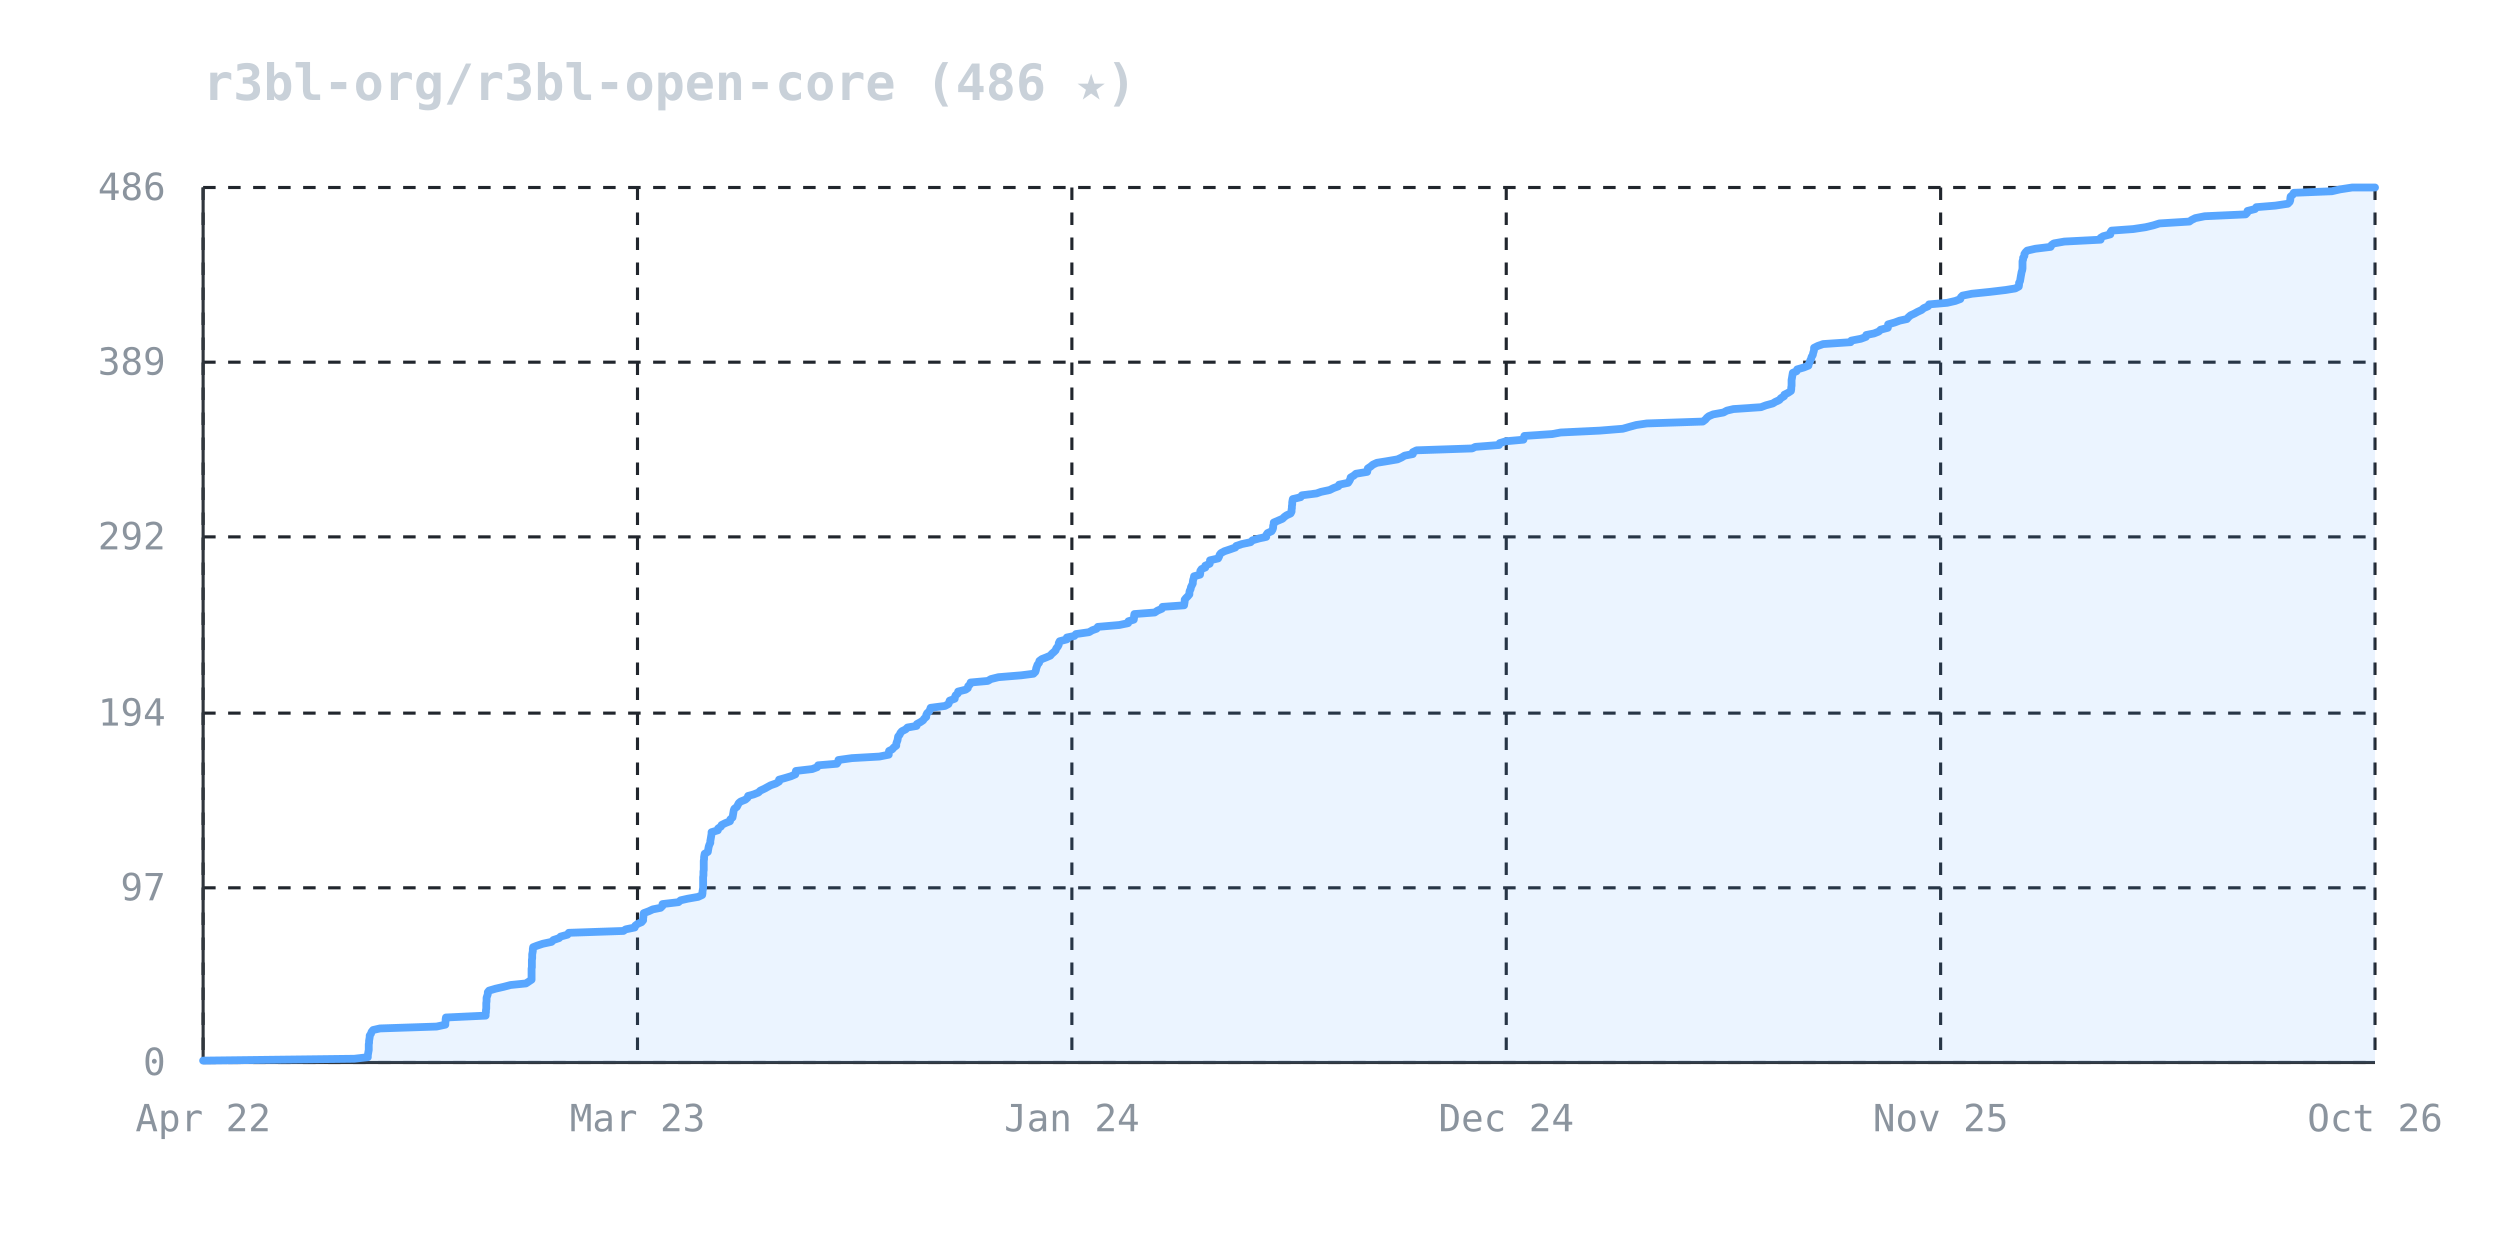
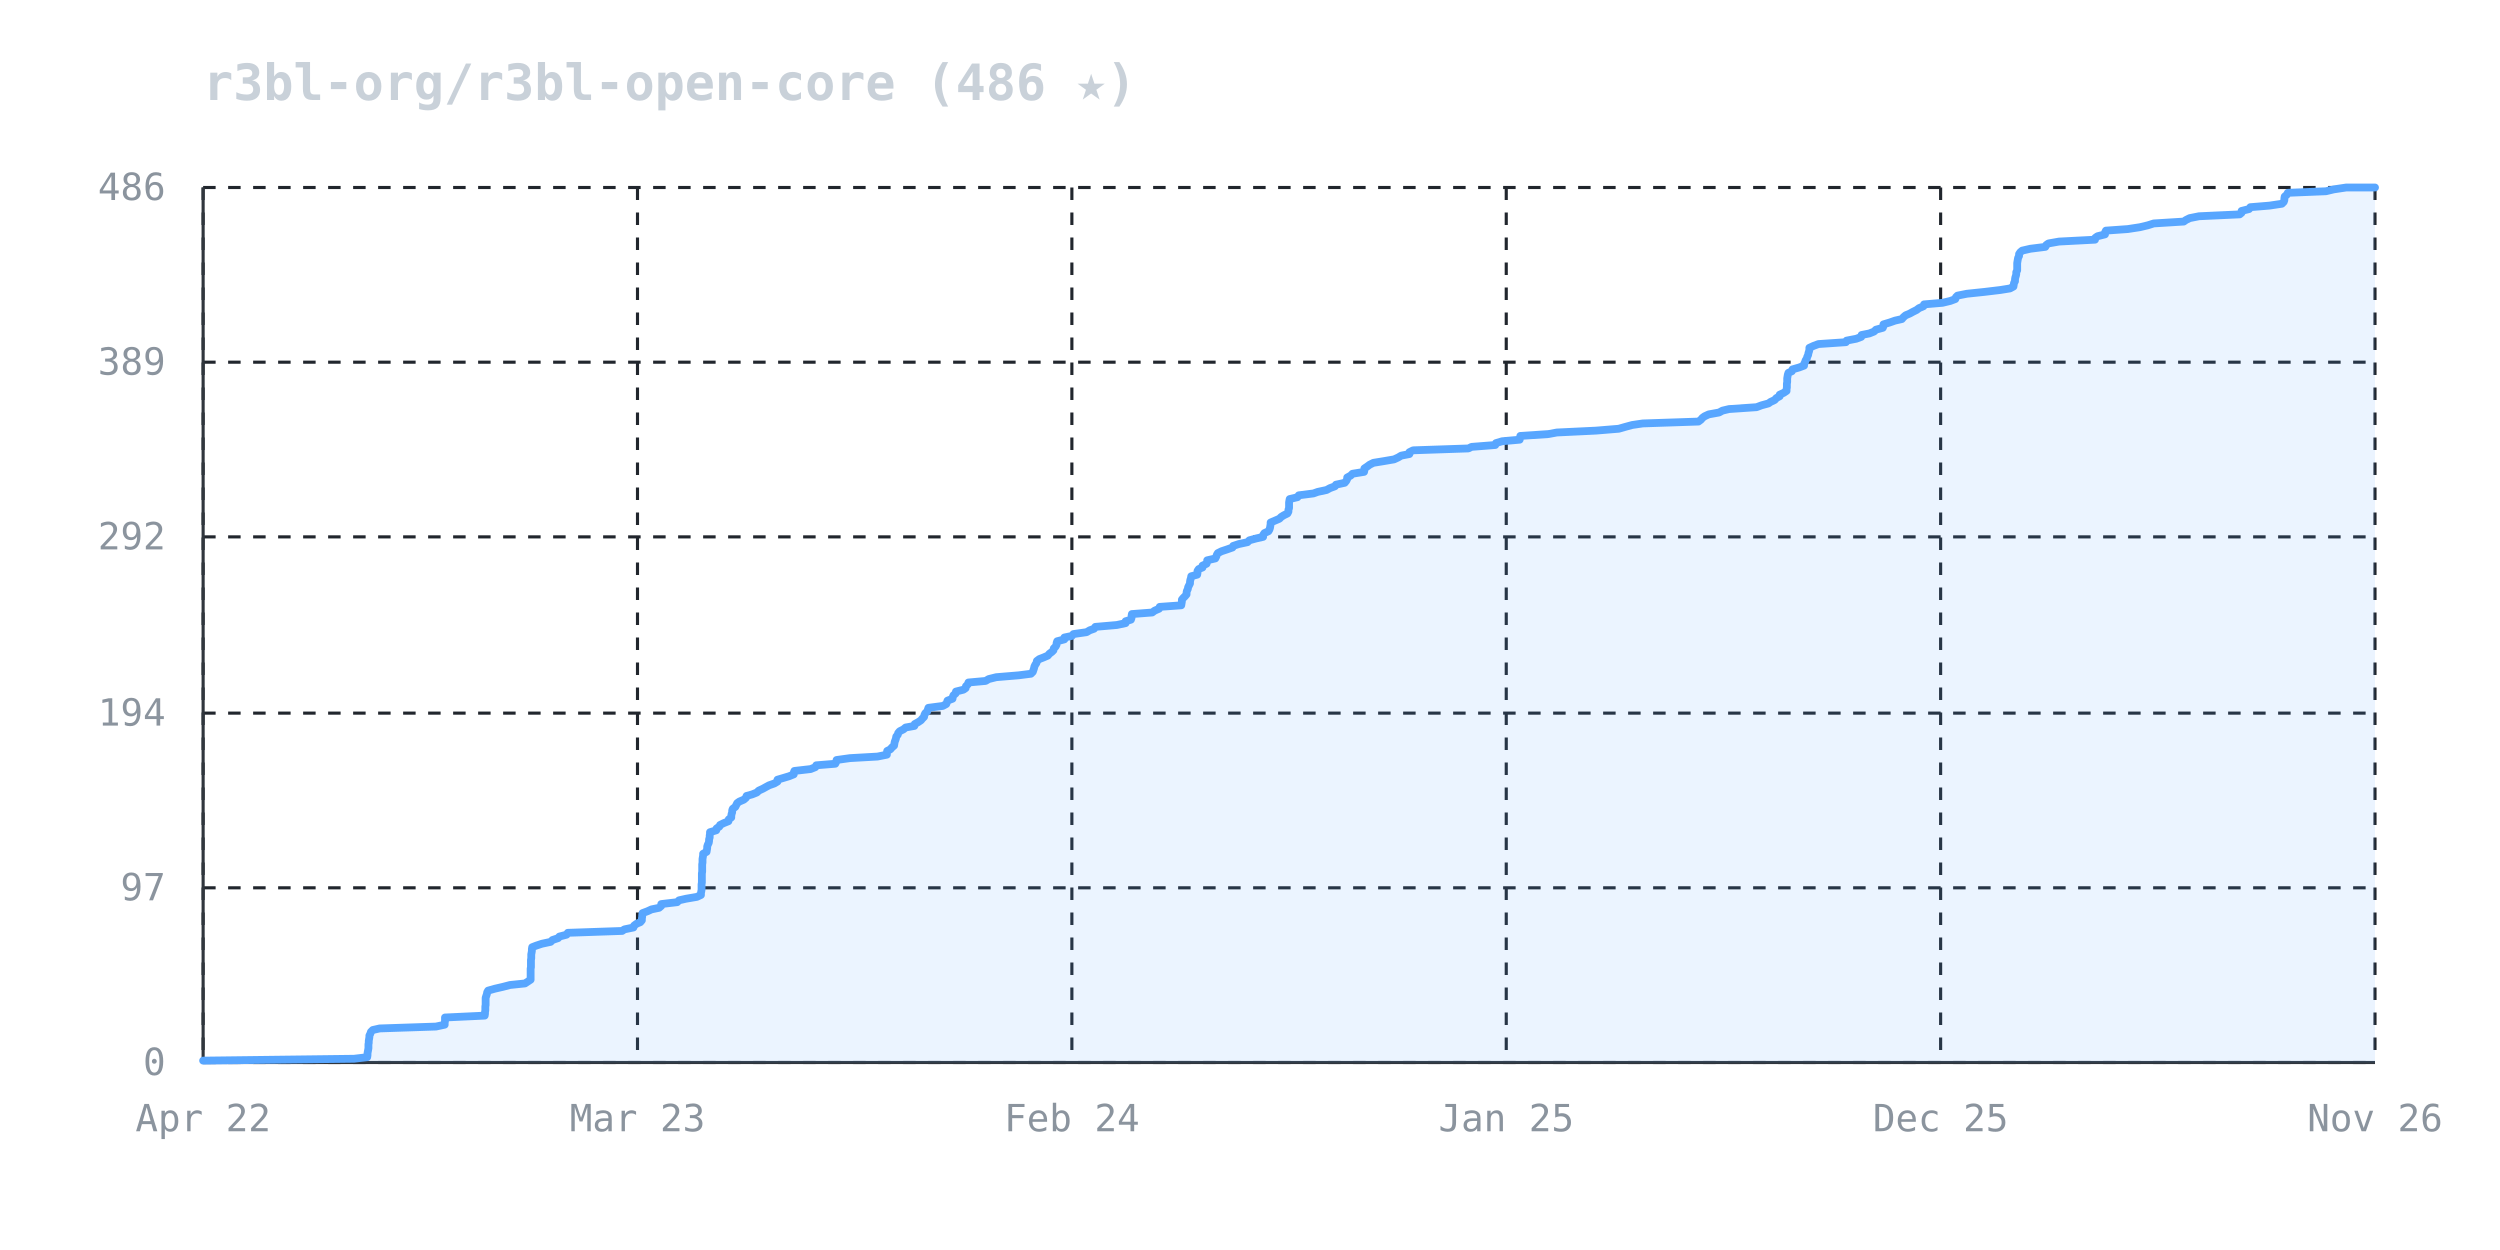
<svg xmlns="http://www.w3.org/2000/svg" viewBox="0 0 800 400" width="100%" height="100%" style="background-color: #0d1117; font-family: Iosevka, 'JetBrains Mono', 'Fira Code', 'Cascadia Code', ui-monospace, SFMono-Regular, Menlo, Monaco, Consolas, monospace;">
  <style>
    .title { fill: #c9d1d9; font-size: 16px; font-weight: 600; font-family: Iosevka, 'JetBrains Mono', 'Fira Code', 'Cascadia Code', ui-monospace, SFMono-Regular, Menlo, Monaco, Consolas, monospace; }
    .axis-line { stroke: #30363d; stroke-width: 1; }
    .line-path { fill: none; stroke: #58a6ff; stroke-width: 2.5; stroke-linejoin: round; stroke-linecap: round; }
    .area-path { fill: #58a6ff; fill-opacity: 0.12; }
  </style>
  <text x="65" y="32" class="title">r3bl-org/r3bl-open-core (486 ★)</text>
  <g id="grid">
    <line x1="65" y1="340.0" x2="760" y2="340.0" stroke="#21262d" stroke-dasharray="4,4" />
    <text x="53" y="344.0" fill="#8b949e" font-size="12" text-anchor="end" font-family="Iosevka, 'JetBrains Mono', 'Fira Code', 'Cascadia Code', ui-monospace, SFMono-Regular, Menlo, Monaco, Consolas, monospace">0</text>
    <line x1="65" y1="284.1" x2="760" y2="284.1" stroke="#21262d" stroke-dasharray="4,4" />
    <text x="53" y="288.1" fill="#8b949e" font-size="12" text-anchor="end" font-family="Iosevka, 'JetBrains Mono', 'Fira Code', 'Cascadia Code', ui-monospace, SFMono-Regular, Menlo, Monaco, Consolas, monospace">97</text>
    <line x1="65" y1="228.2" x2="760" y2="228.2" stroke="#21262d" stroke-dasharray="4,4" />
    <text x="53" y="232.2" fill="#8b949e" font-size="12" text-anchor="end" font-family="Iosevka, 'JetBrains Mono', 'Fira Code', 'Cascadia Code', ui-monospace, SFMono-Regular, Menlo, Monaco, Consolas, monospace">194</text>
    <line x1="65" y1="171.8" x2="760" y2="171.8" stroke="#21262d" stroke-dasharray="4,4" />
    <text x="53" y="175.8" fill="#8b949e" font-size="12" text-anchor="end" font-family="Iosevka, 'JetBrains Mono', 'Fira Code', 'Cascadia Code', ui-monospace, SFMono-Regular, Menlo, Monaco, Consolas, monospace">292</text>
    <line x1="65" y1="115.9" x2="760" y2="115.9" stroke="#21262d" stroke-dasharray="4,4" />
    <text x="53" y="119.9" fill="#8b949e" font-size="12" text-anchor="end" font-family="Iosevka, 'JetBrains Mono', 'Fira Code', 'Cascadia Code', ui-monospace, SFMono-Regular, Menlo, Monaco, Consolas, monospace">389</text>
    <line x1="65" y1="60.0" x2="760" y2="60.0" stroke="#21262d" stroke-dasharray="4,4" />
    <text x="53" y="64.0" fill="#8b949e" font-size="12" text-anchor="end" font-family="Iosevka, 'JetBrains Mono', 'Fira Code', 'Cascadia Code', ui-monospace, SFMono-Regular, Menlo, Monaco, Consolas, monospace">486</text>
    <line x1="65.0" y1="60" x2="65.0" y2="340" stroke="#21262d" stroke-dasharray="4,4" />
    <text x="65.0" y="362.0" fill="#8b949e" font-size="12" text-anchor="middle" font-family="Iosevka, 'JetBrains Mono', 'Fira Code', 'Cascadia Code', ui-monospace, SFMono-Regular, Menlo, Monaco, Consolas, monospace">Apr 22</text>
    <line x1="204.0" y1="60" x2="204.0" y2="340" stroke="#21262d" stroke-dasharray="4,4" />
    <text x="204.0" y="362.0" fill="#8b949e" font-size="12" text-anchor="middle" font-family="Iosevka, 'JetBrains Mono', 'Fira Code', 'Cascadia Code', ui-monospace, SFMono-Regular, Menlo, Monaco, Consolas, monospace">Mar 23</text>
    <line x1="343.0" y1="60" x2="343.0" y2="340" stroke="#21262d" stroke-dasharray="4,4" />
-     <text x="343.0" y="362.0" fill="#8b949e" font-size="12" text-anchor="middle" font-family="Iosevka, 'JetBrains Mono', 'Fira Code', 'Cascadia Code', ui-monospace, SFMono-Regular, Menlo, Monaco, Consolas, monospace">Jan 24</text>
+     <text x="343.0" y="362.0" fill="#8b949e" font-size="12" text-anchor="middle" font-family="Iosevka, 'JetBrains Mono', 'Fira Code', 'Cascadia Code', ui-monospace, SFMono-Regular, Menlo, Monaco, Consolas, monospace">Feb 24</text>
    <line x1="482.0" y1="60" x2="482.0" y2="340" stroke="#21262d" stroke-dasharray="4,4" />
-     <text x="482.0" y="362.0" fill="#8b949e" font-size="12" text-anchor="middle" font-family="Iosevka, 'JetBrains Mono', 'Fira Code', 'Cascadia Code', ui-monospace, SFMono-Regular, Menlo, Monaco, Consolas, monospace">Dec 24</text>
+     <text x="482.0" y="362.0" fill="#8b949e" font-size="12" text-anchor="middle" font-family="Iosevka, 'JetBrains Mono', 'Fira Code', 'Cascadia Code', ui-monospace, SFMono-Regular, Menlo, Monaco, Consolas, monospace">Jan 25</text>
    <line x1="621.0" y1="60" x2="621.0" y2="340" stroke="#21262d" stroke-dasharray="4,4" />
-     <text x="621.0" y="362.0" fill="#8b949e" font-size="12" text-anchor="middle" font-family="Iosevka, 'JetBrains Mono', 'Fira Code', 'Cascadia Code', ui-monospace, SFMono-Regular, Menlo, Monaco, Consolas, monospace">Nov 25</text>
+     <text x="621.0" y="362.0" fill="#8b949e" font-size="12" text-anchor="middle" font-family="Iosevka, 'JetBrains Mono', 'Fira Code', 'Cascadia Code', ui-monospace, SFMono-Regular, Menlo, Monaco, Consolas, monospace">Dec 25</text>
    <line x1="760.0" y1="60" x2="760.0" y2="340" stroke="#21262d" stroke-dasharray="4,4" />
-     <text x="760.0" y="362.0" fill="#8b949e" font-size="12" text-anchor="middle" font-family="Iosevka, 'JetBrains Mono', 'Fira Code', 'Cascadia Code', ui-monospace, SFMono-Regular, Menlo, Monaco, Consolas, monospace">Oct 26</text>
+     <text x="760.0" y="362.0" fill="#8b949e" font-size="12" text-anchor="middle" font-family="Iosevka, 'JetBrains Mono', 'Fira Code', 'Cascadia Code', ui-monospace, SFMono-Regular, Menlo, Monaco, Consolas, monospace">Nov 26</text>
  </g>
  <line x1="65" y1="340" x2="760" y2="340" class="axis-line" />
  <line x1="65" y1="60" x2="65" y2="340" class="axis-line" />
-   <polygon points="65.0,340.0 65.0,339.4 113.4,338.8 117.7,338.3 117.7,337.7 117.8,337.1 117.9,336.5 118.0,336.0 118.0,335.4 118.0,334.8 118.0,334.2 118.1,333.7 118.1,333.1 118.2,332.5 118.3,331.9 118.3,331.4 118.7,330.8 118.9,330.2 119.4,329.6 121.6,329.1 139.7,328.5 142.5,327.9 142.5,327.3 142.6,326.7 142.6,326.2 142.7,325.6 155.4,325.0 155.4,324.4 155.5,323.9 155.5,323.3 155.6,322.7 155.6,322.1 155.6,321.6 155.6,321.0 155.7,320.4 155.7,319.8 155.7,319.3 155.9,318.7 156.1,318.1 156.1,317.5 156.5,317.0 158.5,316.4 161.1,315.8 163.4,315.2 168.3,314.7 169.2,314.1 170.1,313.5 170.1,312.9 170.1,312.3 170.1,311.8 170.1,311.2 170.1,310.6 170.1,310.0 170.2,309.5 170.2,308.9 170.2,308.3 170.2,307.7 170.2,307.2 170.3,306.6 170.3,306.0 170.3,305.4 170.4,304.9 170.5,304.3 170.5,303.7 170.6,303.1 171.9,302.6 173.7,302.0 176.5,301.4 177.1,300.8 178.9,300.2 179.4,299.7 181.6,299.1 182.0,298.5 199.5,297.9 200.2,297.4 203.1,296.8 203.3,296.2 204.1,295.6 205.3,295.1 205.8,294.5 205.8,293.9 205.9,293.3 205.9,292.8 206.0,292.2 207.6,291.6 208.9,291.0 211.4,290.5 212.0,289.9 212.0,289.3 217.1,288.7 217.8,288.1 220.0,287.6 223.4,287.0 224.7,286.4 224.8,285.8 224.8,285.3 224.9,284.7 225.0,284.1 225.0,283.5 225.0,283.0 225.0,282.4 225.0,281.8 225.0,281.2 225.0,280.7 225.1,280.1 225.1,279.5 225.1,278.9 225.2,278.4 225.2,277.8 225.2,277.2 225.2,276.6 225.2,276.0 225.2,275.5 225.3,274.9 225.3,274.3 225.4,273.7 225.5,273.2 226.5,272.6 226.6,272.0 226.7,271.4 226.8,270.9 227.0,270.3 227.3,269.7 227.3,269.1 227.4,268.6 227.5,268.0 227.6,267.4 227.7,266.8 227.7,266.3 229.7,265.7 229.8,265.1 230.7,264.5 230.9,264.0 232.1,263.4 233.6,262.8 233.7,262.2 234.4,261.6 234.5,261.1 234.6,260.5 234.7,259.9 234.8,259.3 235.0,258.8 235.8,258.2 236.1,257.6 236.4,257.0 237.0,256.5 238.5,255.9 239.2,255.3 239.4,254.7 241.2,254.2 242.7,253.6 243.3,253.0 244.6,252.4 245.5,251.9 246.6,251.3 248.3,250.7 249.3,250.1 249.3,249.5 251.1,249.0 253.1,248.4 254.5,247.8 254.6,247.2 254.7,246.7 259.9,246.1 261.5,245.5 261.8,244.9 267.8,244.4 268.2,243.8 268.3,243.2 272.6,242.6 281.4,242.1 284.4,241.5 284.4,240.9 284.5,240.3 285.5,239.8 286.0,239.2 286.8,238.6 286.8,238.0 287.0,237.4 287.2,236.9 287.3,236.3 287.4,235.7 287.9,235.1 288.1,234.6 288.6,234.0 289.8,233.4 290.4,232.8 293.3,232.3 293.4,231.7 294.5,231.1 295.4,230.5 295.7,230.0 296.4,229.4 296.4,228.8 296.7,228.2 297.3,227.7 297.6,227.1 297.8,226.5 302.4,225.9 303.5,225.3 303.7,224.8 303.9,224.2 305.5,223.6 305.6,223.0 305.8,222.5 306.5,221.9 306.6,221.3 309.0,220.7 309.7,220.2 309.8,219.6 310.4,219.0 310.6,218.4 316.1,217.9 317.1,217.3 319.5,216.7 326.8,216.1 330.7,215.6 331.3,215.0 331.5,214.4 331.6,213.8 331.8,213.3 332.0,212.7 332.5,212.1 332.6,211.5 333.4,210.9 334.7,210.4 336.1,209.8 336.6,209.2 337.3,208.6 337.8,208.1 338.0,207.5 338.5,206.9 338.8,206.3 338.8,205.8 339.1,205.2 341.4,204.6 341.4,204.0 343.8,203.5 344.3,202.9 348.5,202.3 349.5,201.7 350.9,201.2 351.3,200.6 358.2,200.0 361.0,199.4 361.1,198.8 362.8,198.3 362.9,197.7 362.9,197.1 363.0,196.5 369.5,196.0 370.4,195.4 371.8,194.8 372.0,194.2 378.9,193.7 379.0,193.1 379.1,192.5 379.1,191.9 379.5,191.4 380.1,190.8 380.6,190.2 380.6,189.6 380.7,189.1 381.0,188.5 381.1,187.9 381.4,187.3 381.7,186.7 381.7,186.2 381.8,185.6 382.0,185.0 382.1,184.4 384.0,183.9 384.1,183.3 384.1,182.7 384.5,182.1 385.7,181.6 385.7,181.0 387.1,180.4 387.2,179.8 387.2,179.3 389.8,178.7 390.1,178.1 390.3,177.5 390.7,177.0 391.8,176.4 393.6,175.8 395.3,175.2 395.6,174.7 397.4,174.1 400.2,173.5 400.8,172.9 402.9,172.3 405.2,171.8 405.2,171.2 405.6,170.6 406.9,170.0 407.2,169.5 407.4,168.9 407.4,168.3 407.6,167.7 407.6,167.2 409.0,166.6 410.4,166.0 411.0,165.4 411.7,164.9 413.0,164.3 413.3,163.7 413.3,163.1 413.4,162.6 413.4,162.0 413.5,161.4 413.5,160.8 413.6,160.2 413.7,159.7 416.2,159.1 416.6,158.5 421.3,157.9 422.7,157.4 425.5,156.8 426.7,156.2 428.3,155.6 428.5,155.1 431.4,154.5 431.8,153.9 432.1,153.3 432.2,152.8 433.2,152.2 433.9,151.6 437.5,151.0 437.6,150.5 437.7,149.9 438.6,149.3 439.3,148.7 440.6,148.1 443.7,147.6 447.2,147.0 448.5,146.4 449.5,145.8 452.1,145.3 452.1,144.7 453.3,144.1 471.1,143.5 472.1,143.0 479.7,142.4 479.9,141.8 481.9,141.2 487.5,140.7 487.6,140.1 487.8,139.5 496.7,138.9 499.4,138.4 511.9,137.8 519.3,137.2 521.4,136.6 523.6,136.0 527.0,135.5 544.9,134.9 545.7,134.3 546.2,133.7 546.8,133.2 548.2,132.6 551.5,132.0 552.6,131.4 554.7,130.9 563.5,130.3 565.1,129.7 567.3,129.1 568.1,128.6 569.4,128.0 569.9,127.4 570.9,126.8 571.0,126.3 572.2,125.7 573.1,125.1 573.2,124.5 573.2,124.0 573.3,123.4 573.3,122.8 573.3,122.2 573.3,121.6 573.4,121.1 573.5,120.5 573.6,119.9 573.7,119.3 574.9,118.8 575.1,118.2 577.2,117.6 578.7,117.0 578.8,116.5 579.1,115.9 579.3,115.3 579.6,114.7 579.7,114.2 580.1,113.6 580.2,113.0 580.4,112.4 580.5,111.9 580.5,111.3 581.7,110.7 583.4,110.1 592.2,109.5 592.4,109.0 595.5,108.4 597.1,107.8 597.2,107.2 599.7,106.7 601.2,106.1 601.8,105.5 604.1,104.9 604.2,104.4 604.2,103.8 606.3,103.2 607.9,102.6 610.2,102.1 610.7,101.5 611.4,100.9 612.7,100.3 613.6,99.8 614.9,99.2 615.6,98.6 617.0,98.0 617.3,97.4 623.1,96.9 625.7,96.3 627.3,95.7 627.5,95.1 628.0,94.6 631.0,94.0 636.8,93.4 641.8,92.8 644.9,92.3 646.0,91.7 646.1,91.1 646.1,90.5 646.4,90.0 646.5,89.4 646.6,88.8 646.7,88.2 646.8,87.7 646.9,87.1 647.1,86.5 647.2,85.9 647.2,85.3 647.2,84.8 647.2,84.2 647.2,83.6 647.4,83.0 647.4,82.5 647.8,81.9 647.8,81.3 648.2,80.7 648.7,80.2 651.3,79.6 656.2,79.0 656.5,78.4 657.2,77.9 660.6,77.3 672.2,76.7 672.2,76.1 673.0,75.6 675.3,75.0 675.3,74.4 675.7,73.8 682.6,73.3 686.6,72.7 689.1,72.1 691.0,71.5 700.6,70.9 701.3,70.4 702.5,69.8 705.5,69.2 718.6,68.6 719.1,68.1 719.2,67.5 721.6,66.9 722.0,66.3 728.1,65.8 732.1,65.2 732.7,64.6 732.9,64.0 732.9,63.5 733.0,62.9 733.7,62.3 734.0,61.7 746.2,61.2 748.8,60.6 752.7,60.0 760.0,60.0 760.0,340.0" class="area-path" />
-   <polyline points="65.0,339.4 113.4,338.8 117.7,338.3 117.7,337.7 117.8,337.1 117.9,336.5 118.0,336.0 118.0,335.4 118.0,334.8 118.0,334.2 118.1,333.7 118.1,333.1 118.2,332.5 118.3,331.9 118.3,331.4 118.7,330.8 118.9,330.2 119.4,329.6 121.6,329.1 139.7,328.5 142.5,327.9 142.5,327.3 142.6,326.7 142.6,326.2 142.7,325.6 155.4,325.0 155.4,324.4 155.5,323.9 155.5,323.3 155.6,322.7 155.6,322.1 155.6,321.6 155.6,321.0 155.7,320.4 155.7,319.8 155.7,319.3 155.9,318.7 156.1,318.1 156.1,317.5 156.5,317.0 158.5,316.4 161.1,315.8 163.4,315.2 168.3,314.7 169.2,314.1 170.1,313.5 170.1,312.9 170.1,312.3 170.1,311.8 170.1,311.2 170.1,310.6 170.1,310.0 170.2,309.5 170.2,308.9 170.2,308.3 170.2,307.7 170.2,307.2 170.3,306.6 170.3,306.0 170.3,305.4 170.4,304.9 170.5,304.3 170.5,303.7 170.6,303.1 171.9,302.6 173.7,302.0 176.5,301.4 177.1,300.8 178.9,300.2 179.4,299.7 181.6,299.1 182.0,298.5 199.5,297.9 200.2,297.4 203.1,296.8 203.3,296.2 204.1,295.6 205.3,295.1 205.8,294.5 205.8,293.9 205.9,293.3 205.9,292.8 206.0,292.2 207.6,291.6 208.9,291.0 211.4,290.5 212.0,289.9 212.0,289.3 217.1,288.7 217.8,288.1 220.0,287.6 223.4,287.0 224.7,286.4 224.8,285.8 224.8,285.3 224.9,284.7 225.0,284.1 225.0,283.5 225.0,283.0 225.0,282.4 225.0,281.8 225.0,281.2 225.0,280.7 225.1,280.1 225.1,279.5 225.1,278.9 225.2,278.4 225.2,277.8 225.2,277.2 225.2,276.6 225.2,276.0 225.2,275.5 225.3,274.9 225.3,274.3 225.4,273.7 225.5,273.2 226.5,272.6 226.6,272.0 226.7,271.4 226.8,270.9 227.0,270.3 227.3,269.7 227.3,269.1 227.4,268.6 227.5,268.0 227.6,267.4 227.7,266.8 227.7,266.3 229.7,265.7 229.8,265.1 230.7,264.5 230.9,264.0 232.1,263.4 233.6,262.8 233.7,262.2 234.4,261.6 234.5,261.1 234.6,260.5 234.7,259.9 234.8,259.3 235.0,258.8 235.8,258.2 236.1,257.6 236.4,257.0 237.0,256.5 238.5,255.9 239.2,255.3 239.4,254.7 241.2,254.2 242.7,253.6 243.3,253.0 244.6,252.4 245.5,251.9 246.6,251.3 248.3,250.7 249.3,250.1 249.3,249.5 251.1,249.0 253.1,248.4 254.5,247.8 254.6,247.2 254.7,246.7 259.9,246.1 261.5,245.5 261.8,244.9 267.8,244.4 268.2,243.8 268.3,243.2 272.6,242.6 281.4,242.1 284.4,241.5 284.4,240.9 284.5,240.3 285.5,239.8 286.0,239.2 286.8,238.6 286.8,238.0 287.0,237.4 287.2,236.9 287.3,236.3 287.4,235.7 287.9,235.1 288.1,234.6 288.6,234.0 289.8,233.4 290.4,232.8 293.3,232.3 293.4,231.7 294.5,231.1 295.4,230.5 295.7,230.0 296.4,229.4 296.4,228.8 296.7,228.2 297.3,227.7 297.6,227.1 297.8,226.5 302.4,225.9 303.5,225.3 303.7,224.8 303.9,224.2 305.5,223.6 305.6,223.0 305.8,222.5 306.5,221.9 306.6,221.3 309.0,220.7 309.7,220.2 309.8,219.6 310.4,219.0 310.6,218.4 316.1,217.9 317.1,217.3 319.5,216.7 326.8,216.1 330.7,215.6 331.3,215.0 331.5,214.4 331.6,213.8 331.8,213.3 332.0,212.7 332.5,212.1 332.6,211.5 333.4,210.9 334.7,210.4 336.1,209.8 336.6,209.2 337.3,208.6 337.8,208.1 338.0,207.5 338.5,206.9 338.8,206.3 338.8,205.8 339.1,205.2 341.4,204.6 341.4,204.0 343.8,203.5 344.3,202.9 348.5,202.3 349.5,201.7 350.9,201.2 351.3,200.6 358.2,200.0 361.0,199.4 361.1,198.8 362.8,198.3 362.9,197.7 362.9,197.1 363.0,196.5 369.5,196.0 370.4,195.4 371.8,194.8 372.0,194.2 378.9,193.7 379.0,193.1 379.1,192.5 379.1,191.9 379.5,191.4 380.1,190.8 380.6,190.2 380.6,189.6 380.7,189.1 381.0,188.5 381.1,187.9 381.4,187.3 381.7,186.7 381.7,186.2 381.8,185.6 382.0,185.0 382.1,184.4 384.0,183.9 384.1,183.3 384.1,182.7 384.5,182.1 385.7,181.6 385.7,181.0 387.1,180.4 387.2,179.8 387.2,179.3 389.8,178.7 390.1,178.1 390.3,177.5 390.7,177.0 391.8,176.4 393.6,175.8 395.3,175.2 395.6,174.7 397.4,174.1 400.2,173.5 400.8,172.9 402.9,172.3 405.2,171.8 405.2,171.2 405.6,170.6 406.9,170.0 407.2,169.5 407.4,168.9 407.4,168.3 407.6,167.7 407.6,167.2 409.0,166.6 410.4,166.0 411.0,165.4 411.7,164.9 413.0,164.3 413.3,163.7 413.3,163.1 413.4,162.6 413.4,162.0 413.5,161.4 413.5,160.8 413.6,160.2 413.7,159.7 416.2,159.1 416.6,158.5 421.3,157.9 422.7,157.4 425.5,156.8 426.7,156.2 428.3,155.6 428.5,155.1 431.4,154.5 431.8,153.9 432.1,153.3 432.2,152.8 433.2,152.2 433.9,151.6 437.5,151.0 437.6,150.5 437.7,149.9 438.6,149.3 439.3,148.7 440.6,148.1 443.7,147.6 447.2,147.0 448.5,146.4 449.5,145.8 452.1,145.3 452.1,144.7 453.3,144.1 471.1,143.5 472.1,143.0 479.7,142.4 479.9,141.8 481.9,141.2 487.5,140.7 487.6,140.1 487.8,139.5 496.7,138.9 499.4,138.4 511.9,137.8 519.3,137.2 521.4,136.6 523.6,136.0 527.0,135.5 544.9,134.9 545.7,134.3 546.2,133.7 546.8,133.2 548.2,132.6 551.5,132.0 552.6,131.4 554.7,130.9 563.5,130.3 565.1,129.7 567.3,129.1 568.1,128.6 569.4,128.0 569.9,127.4 570.9,126.8 571.0,126.3 572.2,125.7 573.1,125.1 573.2,124.5 573.2,124.0 573.3,123.4 573.3,122.8 573.3,122.2 573.3,121.6 573.4,121.1 573.5,120.5 573.6,119.9 573.7,119.3 574.9,118.8 575.1,118.2 577.2,117.6 578.7,117.0 578.8,116.5 579.1,115.9 579.3,115.3 579.6,114.7 579.7,114.2 580.1,113.6 580.2,113.0 580.4,112.4 580.5,111.9 580.5,111.3 581.7,110.7 583.4,110.1 592.2,109.5 592.4,109.0 595.5,108.4 597.1,107.8 597.2,107.2 599.7,106.7 601.2,106.1 601.8,105.5 604.1,104.9 604.2,104.4 604.2,103.8 606.3,103.2 607.9,102.6 610.2,102.1 610.7,101.5 611.4,100.9 612.7,100.3 613.6,99.8 614.9,99.2 615.6,98.6 617.0,98.0 617.3,97.4 623.1,96.9 625.7,96.3 627.3,95.7 627.5,95.1 628.0,94.6 631.0,94.0 636.8,93.4 641.8,92.8 644.9,92.3 646.0,91.7 646.1,91.1 646.1,90.5 646.4,90.0 646.5,89.4 646.6,88.8 646.7,88.2 646.8,87.7 646.9,87.1 647.1,86.5 647.2,85.9 647.2,85.3 647.2,84.8 647.2,84.2 647.2,83.6 647.4,83.0 647.4,82.5 647.8,81.9 647.8,81.3 648.2,80.7 648.7,80.2 651.3,79.6 656.2,79.0 656.5,78.4 657.2,77.9 660.6,77.3 672.2,76.7 672.2,76.1 673.0,75.6 675.3,75.0 675.3,74.4 675.7,73.8 682.6,73.3 686.6,72.7 689.1,72.1 691.0,71.5 700.6,70.9 701.3,70.4 702.5,69.8 705.5,69.2 718.6,68.6 719.1,68.1 719.2,67.5 721.6,66.9 722.0,66.3 728.1,65.8 732.1,65.2 732.7,64.6 732.9,64.0 732.9,63.5 733.0,62.9 733.7,62.3 734.0,61.7 746.2,61.2 748.8,60.6 752.7,60.0 760.0,60.0" class="line-path" />
+   <polygon points="65.0,340.0 65.0,339.4 113.3,338.8 117.5,338.3 117.6,337.7 117.6,337.1 117.7,336.5 117.8,336.0 117.9,335.4 117.9,334.8 117.9,334.2 118.0,333.7 118.0,333.1 118.1,332.5 118.2,331.9 118.2,331.4 118.5,330.8 118.7,330.2 119.3,329.6 121.5,329.1 139.5,328.5 142.3,327.9 142.3,327.3 142.4,326.7 142.4,326.2 142.4,325.6 155.1,325.0 155.2,324.4 155.2,323.9 155.3,323.3 155.3,322.7 155.3,322.1 155.4,321.6 155.4,321.0 155.4,320.4 155.4,319.8 155.4,319.3 155.6,318.7 155.8,318.1 155.9,317.5 156.2,317.0 158.3,316.4 160.9,315.8 163.2,315.2 168.0,314.7 168.9,314.1 169.8,313.5 169.8,312.9 169.8,312.3 169.8,311.8 169.8,311.2 169.8,310.6 169.8,310.0 169.9,309.5 169.9,308.9 169.9,308.3 169.9,307.7 169.9,307.2 170.0,306.6 170.0,306.0 170.0,305.4 170.1,304.9 170.2,304.3 170.2,303.7 170.3,303.1 171.6,302.6 173.4,302.0 176.2,301.4 176.8,300.8 178.6,300.2 179.0,299.7 181.3,299.1 181.7,298.5 199.1,297.9 199.8,297.4 202.7,296.8 202.9,296.2 203.7,295.6 204.9,295.1 205.4,294.5 205.4,293.9 205.5,293.3 205.5,292.8 205.6,292.2 207.2,291.6 208.5,291.0 210.9,290.5 211.6,289.9 211.6,289.3 216.7,288.7 217.3,288.1 219.5,287.6 223.0,287.0 224.3,286.4 224.3,285.8 224.4,285.3 224.5,284.7 224.5,284.1 224.5,283.5 224.5,283.0 224.6,282.4 224.6,281.8 224.6,281.2 224.6,280.7 224.6,280.1 224.6,279.5 224.7,278.9 224.7,278.4 224.7,277.8 224.7,277.2 224.7,276.6 224.8,276.0 224.8,275.5 224.8,274.9 224.9,274.3 225.0,273.7 225.0,273.2 226.1,272.6 226.2,272.0 226.3,271.4 226.3,270.9 226.5,270.3 226.8,269.7 226.9,269.1 226.9,268.6 227.1,268.0 227.1,267.4 227.2,266.8 227.2,266.3 229.2,265.7 229.3,265.1 230.2,264.5 230.4,264.0 231.6,263.4 233.1,262.8 233.2,262.2 234.0,261.6 234.0,261.1 234.1,260.5 234.3,259.9 234.3,259.3 234.5,258.8 235.3,258.2 235.6,257.6 235.9,257.0 236.6,256.5 238.0,255.9 238.7,255.3 238.9,254.7 240.7,254.2 242.2,253.6 242.8,253.0 244.1,252.4 245.0,251.9 246.1,251.3 247.8,250.7 248.8,250.1 248.8,249.5 250.5,249.0 252.5,248.4 254.0,247.8 254.0,247.2 254.2,246.7 259.4,246.1 260.9,245.5 261.2,244.9 267.3,244.4 267.6,243.8 267.7,243.2 272.0,242.6 280.8,242.1 283.8,241.5 283.8,240.9 283.9,240.3 284.9,239.8 285.4,239.2 286.1,238.6 286.2,238.0 286.3,237.4 286.5,236.9 286.7,236.3 286.8,235.7 287.3,235.1 287.4,234.6 287.9,234.0 289.1,233.4 289.8,232.8 292.6,232.3 292.7,231.7 293.8,231.1 294.7,230.5 295.1,230.0 295.7,229.4 295.8,228.8 296.1,228.2 296.7,227.7 296.9,227.1 297.1,226.5 301.7,225.9 302.8,225.3 303.0,224.8 303.2,224.2 304.8,223.6 304.9,223.0 305.1,222.5 305.8,221.9 305.9,221.3 308.3,220.7 309.0,220.2 309.1,219.6 309.7,219.0 309.9,218.4 315.4,217.9 316.4,217.3 318.8,216.7 326.0,216.1 329.9,215.6 330.5,215.0 330.7,214.4 330.9,213.8 331.0,213.3 331.3,212.7 331.7,212.1 331.8,211.5 332.6,210.9 333.9,210.4 335.3,209.8 335.8,209.2 336.6,208.6 337.1,208.1 337.2,207.5 337.8,206.9 338.1,206.3 338.1,205.8 338.3,205.2 340.6,204.6 340.6,204.0 343.0,203.5 343.5,202.9 347.7,202.3 348.7,201.7 350.1,201.2 350.5,200.6 357.4,200.0 360.2,199.4 360.2,198.8 361.9,198.3 362.1,197.7 362.1,197.1 362.2,196.5 368.7,196.0 369.5,195.4 370.9,194.8 371.1,194.2 378.0,193.7 378.1,193.1 378.2,192.5 378.2,191.9 378.6,191.4 379.2,190.8 379.7,190.2 379.7,189.6 379.8,189.1 380.1,188.5 380.2,187.9 380.5,187.3 380.8,186.7 380.8,186.2 380.9,185.6 381.1,185.0 381.2,184.4 383.1,183.9 383.2,183.3 383.2,182.7 383.6,182.1 384.8,181.6 384.8,181.0 386.1,180.4 386.3,179.8 386.3,179.3 388.9,178.7 389.2,178.1 389.4,177.5 389.7,177.0 390.9,176.4 392.7,175.8 394.4,175.2 394.6,174.7 396.4,174.1 399.2,173.5 399.8,172.9 402.0,172.3 404.2,171.8 404.2,171.2 404.6,170.6 405.9,170.0 406.2,169.5 406.4,168.9 406.5,168.3 406.6,167.7 406.6,167.2 408.0,166.6 409.4,166.0 410.0,165.4 410.8,164.9 412.0,164.3 412.3,163.7 412.3,163.1 412.5,162.6 412.5,162.0 412.5,161.4 412.5,160.8 412.6,160.2 412.7,159.7 415.2,159.1 415.6,158.5 420.3,157.9 421.7,157.4 424.5,156.8 425.6,156.2 427.2,155.6 427.5,155.1 430.3,154.5 430.8,153.9 431.1,153.3 431.1,152.8 432.2,152.2 432.8,151.6 436.5,151.0 436.6,150.5 436.6,149.9 437.5,149.3 438.3,148.7 439.5,148.1 442.6,147.6 446.1,147.0 447.4,146.4 448.4,145.8 451.0,145.3 451.0,144.7 452.2,144.1 469.9,143.5 470.9,143.0 478.5,142.4 478.7,141.8 480.7,141.2 486.3,140.7 486.4,140.1 486.5,139.5 495.5,138.9 498.2,138.4 510.7,137.8 518.0,137.2 520.1,136.6 522.3,136.0 525.7,135.5 543.5,134.9 544.3,134.3 544.8,133.7 545.5,133.2 546.8,132.6 550.1,132.0 551.2,131.4 553.3,130.9 562.1,130.3 563.7,129.7 565.9,129.1 566.6,128.6 567.9,128.0 568.4,127.4 569.5,126.8 569.5,126.3 570.8,125.7 571.7,125.1 571.7,124.5 571.8,124.0 571.8,123.4 571.8,122.8 571.9,122.2 571.9,121.6 571.9,121.1 572.0,120.5 572.1,119.9 572.3,119.3 573.4,118.8 573.6,118.2 575.7,117.6 577.3,117.0 577.3,116.5 577.6,115.9 577.8,115.3 578.2,114.7 578.3,114.2 578.6,113.6 578.7,113.0 578.9,112.4 579.0,111.9 579.0,111.3 580.3,110.7 581.9,110.1 590.7,109.5 590.9,109.0 594.0,108.4 595.6,107.8 595.7,107.2 598.2,106.7 599.7,106.1 600.3,105.5 602.5,104.9 602.7,104.4 602.7,103.8 604.7,103.2 606.4,102.6 608.6,102.1 609.1,101.5 609.8,100.9 611.2,100.3 612.1,99.8 613.3,99.2 614.1,98.6 615.5,98.0 615.7,97.4 621.6,96.9 624.1,96.3 625.7,95.7 625.9,95.1 626.4,94.6 629.4,94.0 635.1,93.4 640.1,92.8 643.2,92.3 644.3,91.7 644.4,91.1 644.5,90.5 644.8,90.0 644.8,89.4 644.9,88.8 645.1,88.2 645.2,87.7 645.2,87.1 645.5,86.5 645.5,85.9 645.5,85.3 645.5,84.8 645.5,84.2 645.6,83.6 645.7,83.0 645.8,82.5 646.1,81.9 646.1,81.3 646.5,80.7 647.1,80.2 649.7,79.6 654.5,79.0 654.8,78.4 655.5,77.9 658.9,77.3 670.4,76.7 670.5,76.1 671.2,75.6 673.6,75.0 673.6,74.4 673.9,73.8 680.9,73.3 684.8,72.7 687.3,72.1 689.2,71.5 698.8,70.9 699.5,70.4 700.7,69.8 703.7,69.2 716.7,68.6 717.3,68.1 717.3,67.5 719.7,66.9 720.1,66.3 726.2,65.8 730.2,65.2 730.8,64.6 731.0,64.0 731.0,63.5 731.1,62.9 731.8,62.3 732.1,61.7 744.3,61.2 746.8,60.6 750.8,60.0 760.0,60.0 760.0,340.0" class="area-path" />
+   <polyline points="65.0,339.4 113.3,338.8 117.5,338.3 117.6,337.7 117.6,337.1 117.7,336.5 117.8,336.0 117.9,335.4 117.9,334.8 117.9,334.2 118.0,333.7 118.0,333.1 118.1,332.5 118.2,331.9 118.2,331.4 118.5,330.8 118.7,330.2 119.3,329.6 121.5,329.1 139.5,328.5 142.3,327.9 142.3,327.3 142.4,326.7 142.4,326.2 142.4,325.6 155.1,325.0 155.2,324.4 155.2,323.9 155.3,323.3 155.3,322.7 155.3,322.1 155.4,321.6 155.4,321.0 155.4,320.4 155.4,319.8 155.4,319.3 155.6,318.7 155.8,318.1 155.9,317.5 156.2,317.0 158.3,316.4 160.9,315.8 163.2,315.2 168.0,314.7 168.9,314.1 169.8,313.5 169.8,312.9 169.8,312.3 169.8,311.8 169.8,311.2 169.8,310.6 169.8,310.0 169.9,309.5 169.9,308.9 169.9,308.3 169.9,307.7 169.9,307.2 170.0,306.6 170.0,306.0 170.0,305.4 170.1,304.9 170.2,304.3 170.2,303.7 170.3,303.1 171.6,302.6 173.4,302.0 176.2,301.4 176.8,300.8 178.6,300.2 179.0,299.7 181.3,299.1 181.7,298.5 199.1,297.9 199.8,297.4 202.7,296.8 202.9,296.2 203.7,295.6 204.9,295.1 205.4,294.5 205.4,293.9 205.5,293.3 205.5,292.8 205.6,292.2 207.2,291.6 208.5,291.0 210.9,290.5 211.6,289.9 211.6,289.3 216.7,288.7 217.3,288.1 219.5,287.6 223.0,287.0 224.3,286.4 224.3,285.8 224.4,285.3 224.5,284.7 224.5,284.1 224.5,283.5 224.5,283.0 224.6,282.4 224.6,281.8 224.6,281.2 224.6,280.7 224.6,280.1 224.6,279.5 224.7,278.9 224.7,278.4 224.7,277.8 224.7,277.2 224.7,276.6 224.8,276.0 224.8,275.5 224.8,274.9 224.9,274.3 225.0,273.7 225.0,273.2 226.1,272.6 226.2,272.0 226.3,271.4 226.3,270.9 226.5,270.3 226.8,269.7 226.9,269.1 226.9,268.6 227.1,268.0 227.1,267.4 227.2,266.8 227.2,266.3 229.2,265.7 229.3,265.1 230.2,264.5 230.4,264.0 231.6,263.4 233.1,262.8 233.2,262.2 234.0,261.6 234.0,261.1 234.1,260.5 234.3,259.9 234.3,259.3 234.5,258.8 235.3,258.2 235.6,257.6 235.9,257.0 236.6,256.5 238.0,255.9 238.7,255.3 238.9,254.7 240.7,254.2 242.2,253.6 242.8,253.0 244.1,252.4 245.0,251.9 246.1,251.3 247.8,250.7 248.8,250.1 248.8,249.5 250.5,249.0 252.5,248.4 254.0,247.8 254.0,247.2 254.2,246.7 259.4,246.1 260.9,245.5 261.2,244.9 267.3,244.4 267.6,243.8 267.7,243.2 272.0,242.6 280.8,242.1 283.8,241.5 283.8,240.9 283.9,240.3 284.9,239.8 285.4,239.2 286.1,238.6 286.2,238.0 286.3,237.4 286.5,236.9 286.7,236.3 286.8,235.7 287.3,235.1 287.4,234.6 287.9,234.0 289.1,233.4 289.8,232.8 292.6,232.3 292.7,231.7 293.8,231.1 294.7,230.5 295.1,230.0 295.7,229.4 295.8,228.8 296.1,228.2 296.7,227.7 296.9,227.1 297.1,226.5 301.7,225.9 302.8,225.3 303.0,224.8 303.2,224.2 304.8,223.6 304.9,223.0 305.1,222.5 305.8,221.9 305.9,221.3 308.3,220.7 309.0,220.2 309.1,219.6 309.7,219.0 309.9,218.4 315.4,217.9 316.4,217.3 318.8,216.7 326.0,216.1 329.9,215.6 330.5,215.0 330.7,214.4 330.9,213.8 331.0,213.3 331.3,212.7 331.7,212.1 331.8,211.5 332.6,210.9 333.9,210.4 335.3,209.8 335.8,209.2 336.6,208.6 337.1,208.1 337.2,207.5 337.8,206.9 338.1,206.3 338.1,205.8 338.3,205.2 340.6,204.6 340.6,204.0 343.0,203.5 343.5,202.9 347.7,202.3 348.7,201.7 350.1,201.2 350.5,200.6 357.4,200.0 360.2,199.4 360.2,198.8 361.9,198.3 362.1,197.7 362.1,197.1 362.2,196.5 368.7,196.0 369.5,195.4 370.9,194.8 371.1,194.2 378.0,193.7 378.1,193.1 378.2,192.5 378.2,191.9 378.6,191.4 379.2,190.8 379.7,190.2 379.7,189.6 379.8,189.1 380.1,188.5 380.2,187.9 380.5,187.3 380.8,186.7 380.8,186.2 380.9,185.6 381.1,185.0 381.2,184.4 383.1,183.9 383.2,183.3 383.2,182.7 383.6,182.1 384.8,181.6 384.8,181.0 386.1,180.4 386.3,179.8 386.3,179.3 388.9,178.7 389.2,178.1 389.4,177.5 389.7,177.0 390.9,176.4 392.7,175.8 394.4,175.2 394.6,174.7 396.4,174.1 399.2,173.5 399.8,172.9 402.0,172.3 404.2,171.8 404.2,171.2 404.6,170.6 405.9,170.0 406.2,169.5 406.4,168.9 406.5,168.3 406.6,167.7 406.6,167.2 408.0,166.6 409.4,166.0 410.0,165.4 410.8,164.9 412.0,164.3 412.3,163.7 412.3,163.1 412.5,162.6 412.5,162.0 412.5,161.4 412.5,160.8 412.6,160.2 412.7,159.7 415.2,159.1 415.6,158.5 420.3,157.9 421.7,157.4 424.5,156.8 425.6,156.2 427.2,155.6 427.5,155.1 430.3,154.5 430.8,153.9 431.1,153.3 431.1,152.8 432.2,152.2 432.8,151.6 436.5,151.0 436.6,150.5 436.6,149.9 437.5,149.3 438.3,148.7 439.5,148.1 442.6,147.6 446.1,147.0 447.4,146.4 448.4,145.8 451.0,145.3 451.0,144.7 452.2,144.1 469.9,143.5 470.9,143.0 478.5,142.4 478.7,141.8 480.7,141.2 486.3,140.7 486.4,140.1 486.5,139.5 495.5,138.9 498.2,138.4 510.7,137.8 518.0,137.2 520.1,136.6 522.3,136.0 525.7,135.5 543.5,134.9 544.3,134.3 544.8,133.7 545.5,133.2 546.8,132.6 550.1,132.0 551.2,131.4 553.3,130.9 562.1,130.3 563.7,129.7 565.9,129.1 566.6,128.6 567.9,128.0 568.4,127.4 569.5,126.8 569.5,126.3 570.8,125.7 571.7,125.1 571.7,124.5 571.8,124.0 571.8,123.4 571.8,122.8 571.9,122.2 571.9,121.6 571.9,121.1 572.0,120.5 572.1,119.9 572.3,119.3 573.4,118.8 573.6,118.2 575.7,117.6 577.3,117.0 577.3,116.5 577.6,115.9 577.8,115.3 578.2,114.7 578.3,114.2 578.6,113.6 578.7,113.0 578.9,112.4 579.0,111.9 579.0,111.3 580.3,110.7 581.9,110.1 590.7,109.5 590.9,109.0 594.0,108.4 595.6,107.8 595.7,107.2 598.2,106.7 599.7,106.1 600.3,105.5 602.5,104.9 602.7,104.4 602.7,103.8 604.7,103.2 606.4,102.6 608.6,102.1 609.1,101.5 609.8,100.9 611.2,100.3 612.1,99.8 613.3,99.2 614.1,98.6 615.5,98.0 615.7,97.4 621.6,96.9 624.1,96.3 625.7,95.7 625.9,95.1 626.4,94.6 629.4,94.0 635.1,93.4 640.1,92.8 643.2,92.3 644.3,91.7 644.4,91.1 644.5,90.5 644.8,90.0 644.8,89.4 644.9,88.8 645.1,88.2 645.2,87.7 645.2,87.1 645.5,86.5 645.5,85.9 645.5,85.3 645.5,84.8 645.5,84.2 645.6,83.6 645.7,83.0 645.8,82.5 646.1,81.9 646.1,81.3 646.5,80.7 647.1,80.2 649.7,79.6 654.5,79.0 654.8,78.4 655.5,77.9 658.9,77.3 670.4,76.7 670.5,76.1 671.2,75.6 673.6,75.0 673.6,74.4 673.9,73.8 680.9,73.3 684.8,72.7 687.3,72.1 689.2,71.5 698.8,70.9 699.5,70.4 700.7,69.8 703.7,69.2 716.7,68.6 717.3,68.1 717.3,67.5 719.7,66.9 720.1,66.3 726.2,65.8 730.2,65.2 730.8,64.6 731.0,64.0 731.0,63.5 731.1,62.9 731.8,62.3 732.1,61.7 744.3,61.2 746.8,60.6 750.8,60.0 760.0,60.0" class="line-path" />
</svg>
